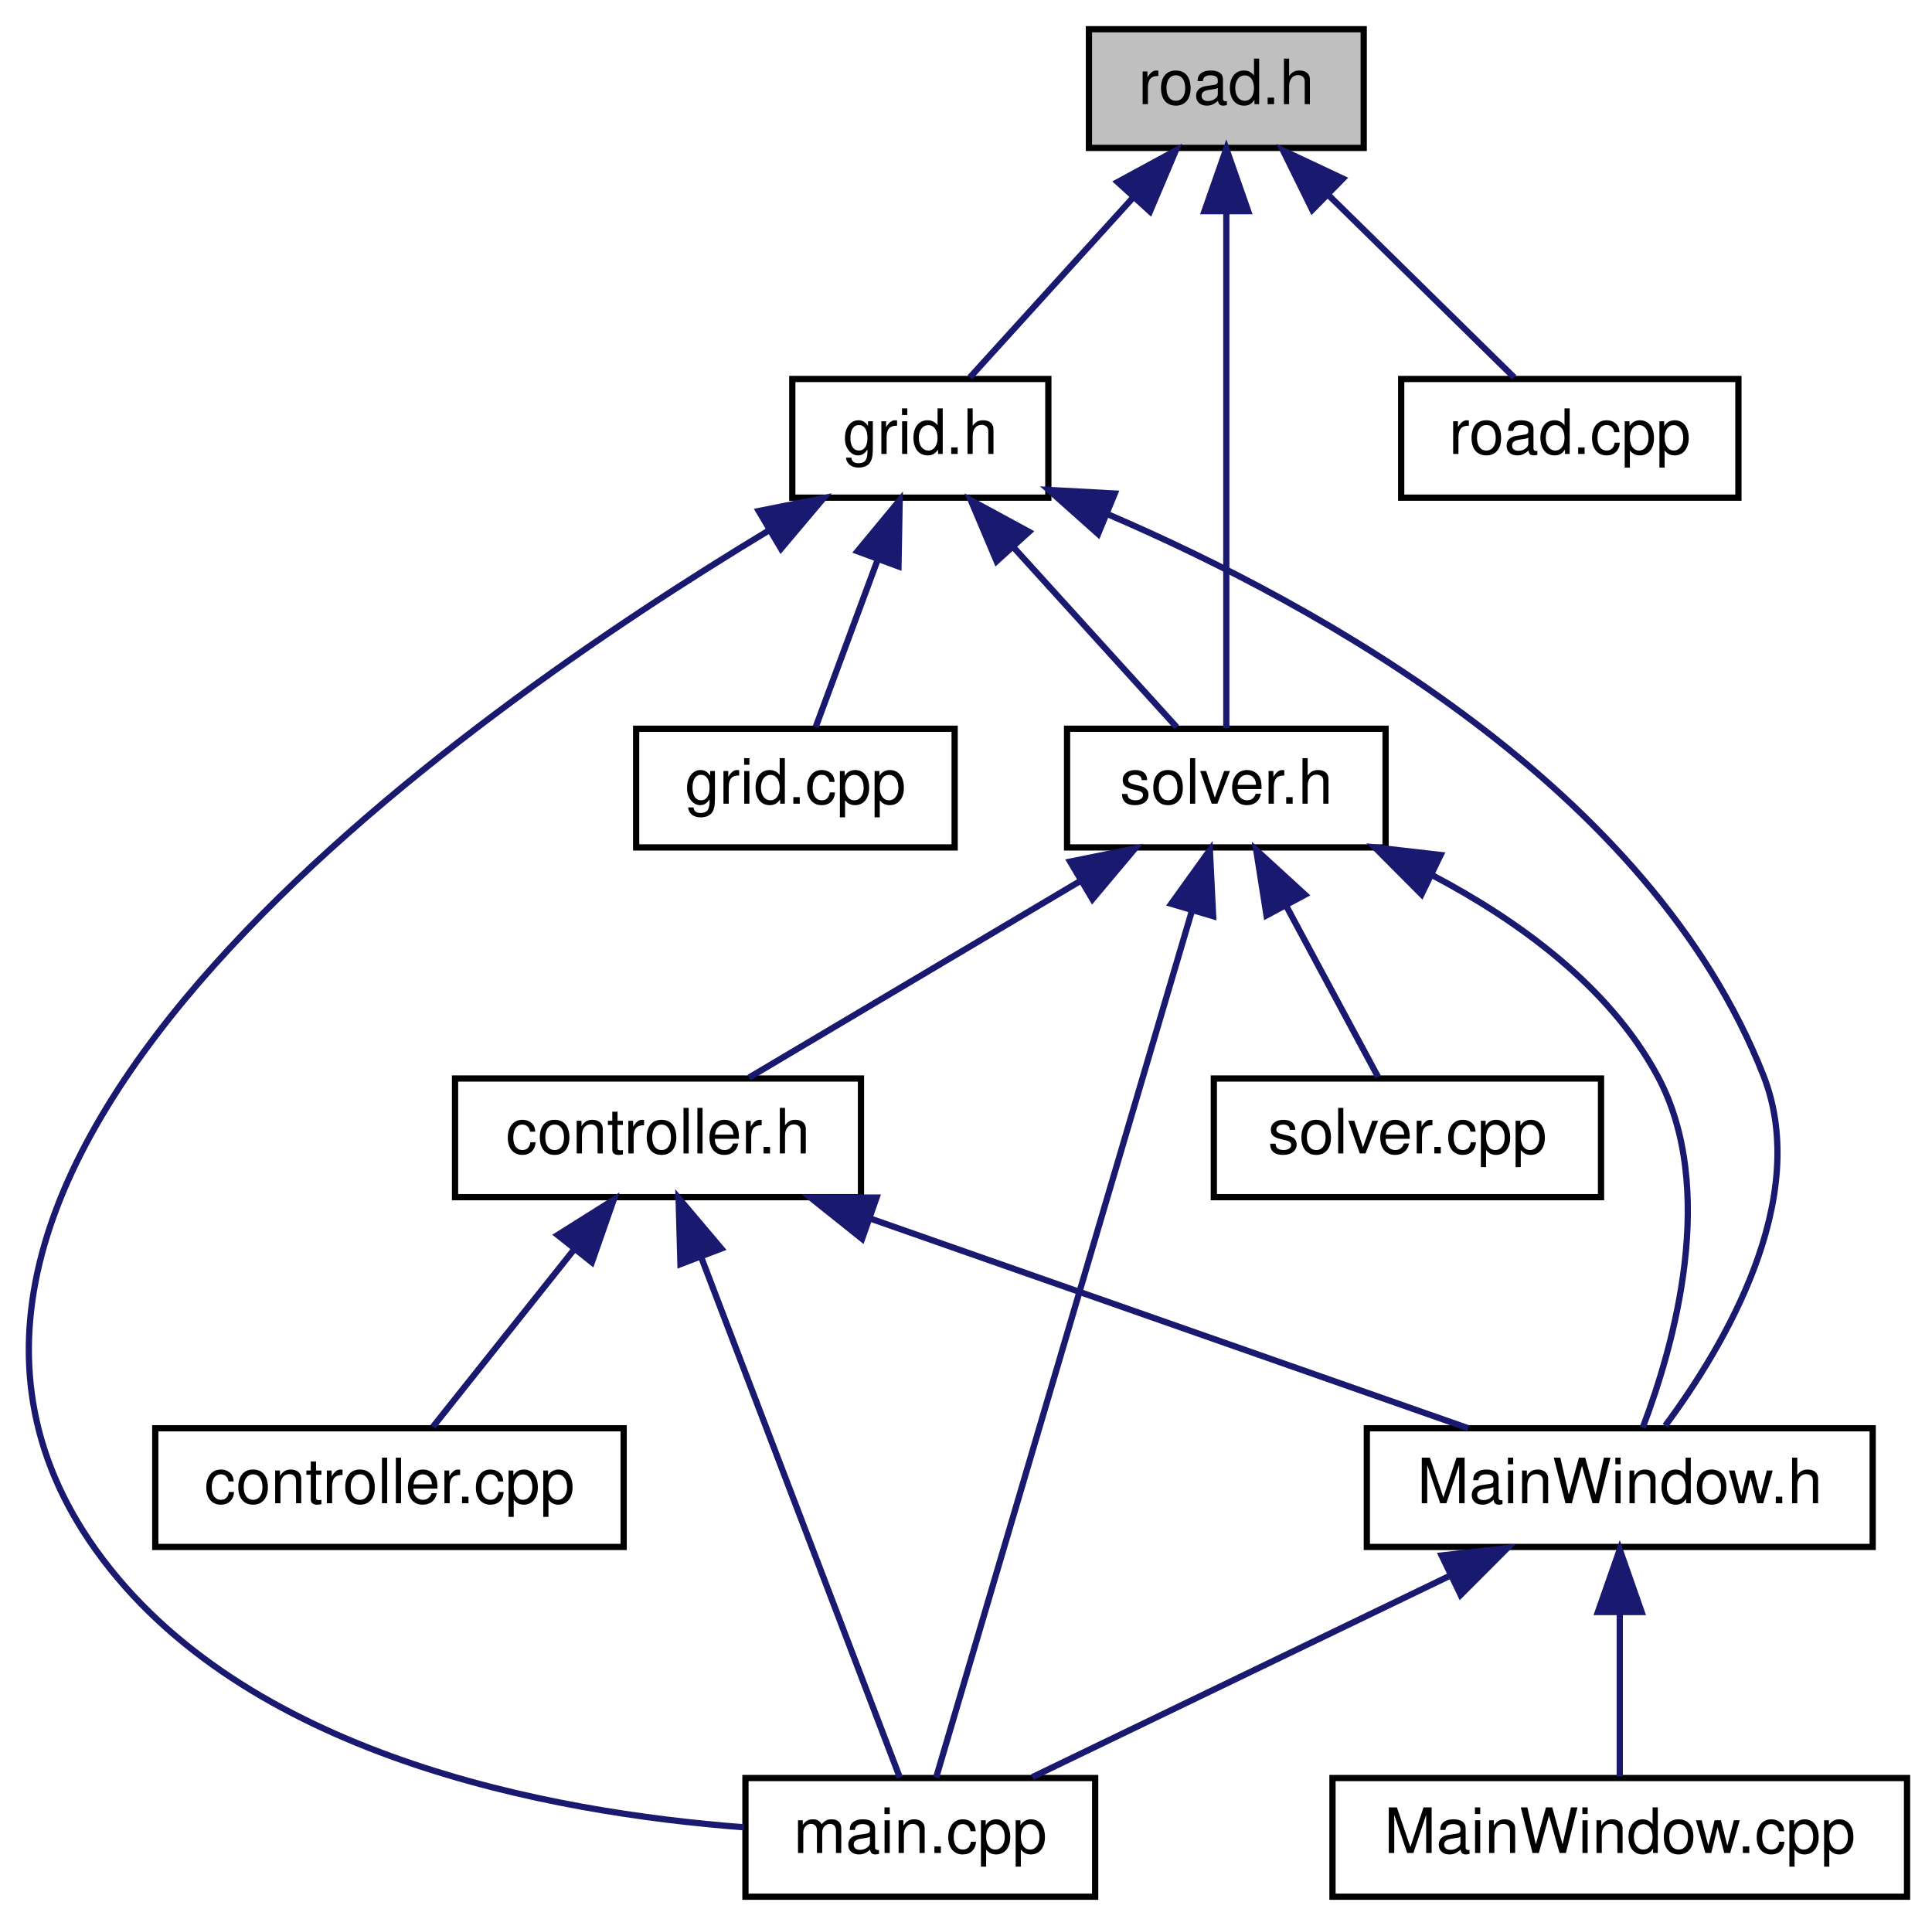
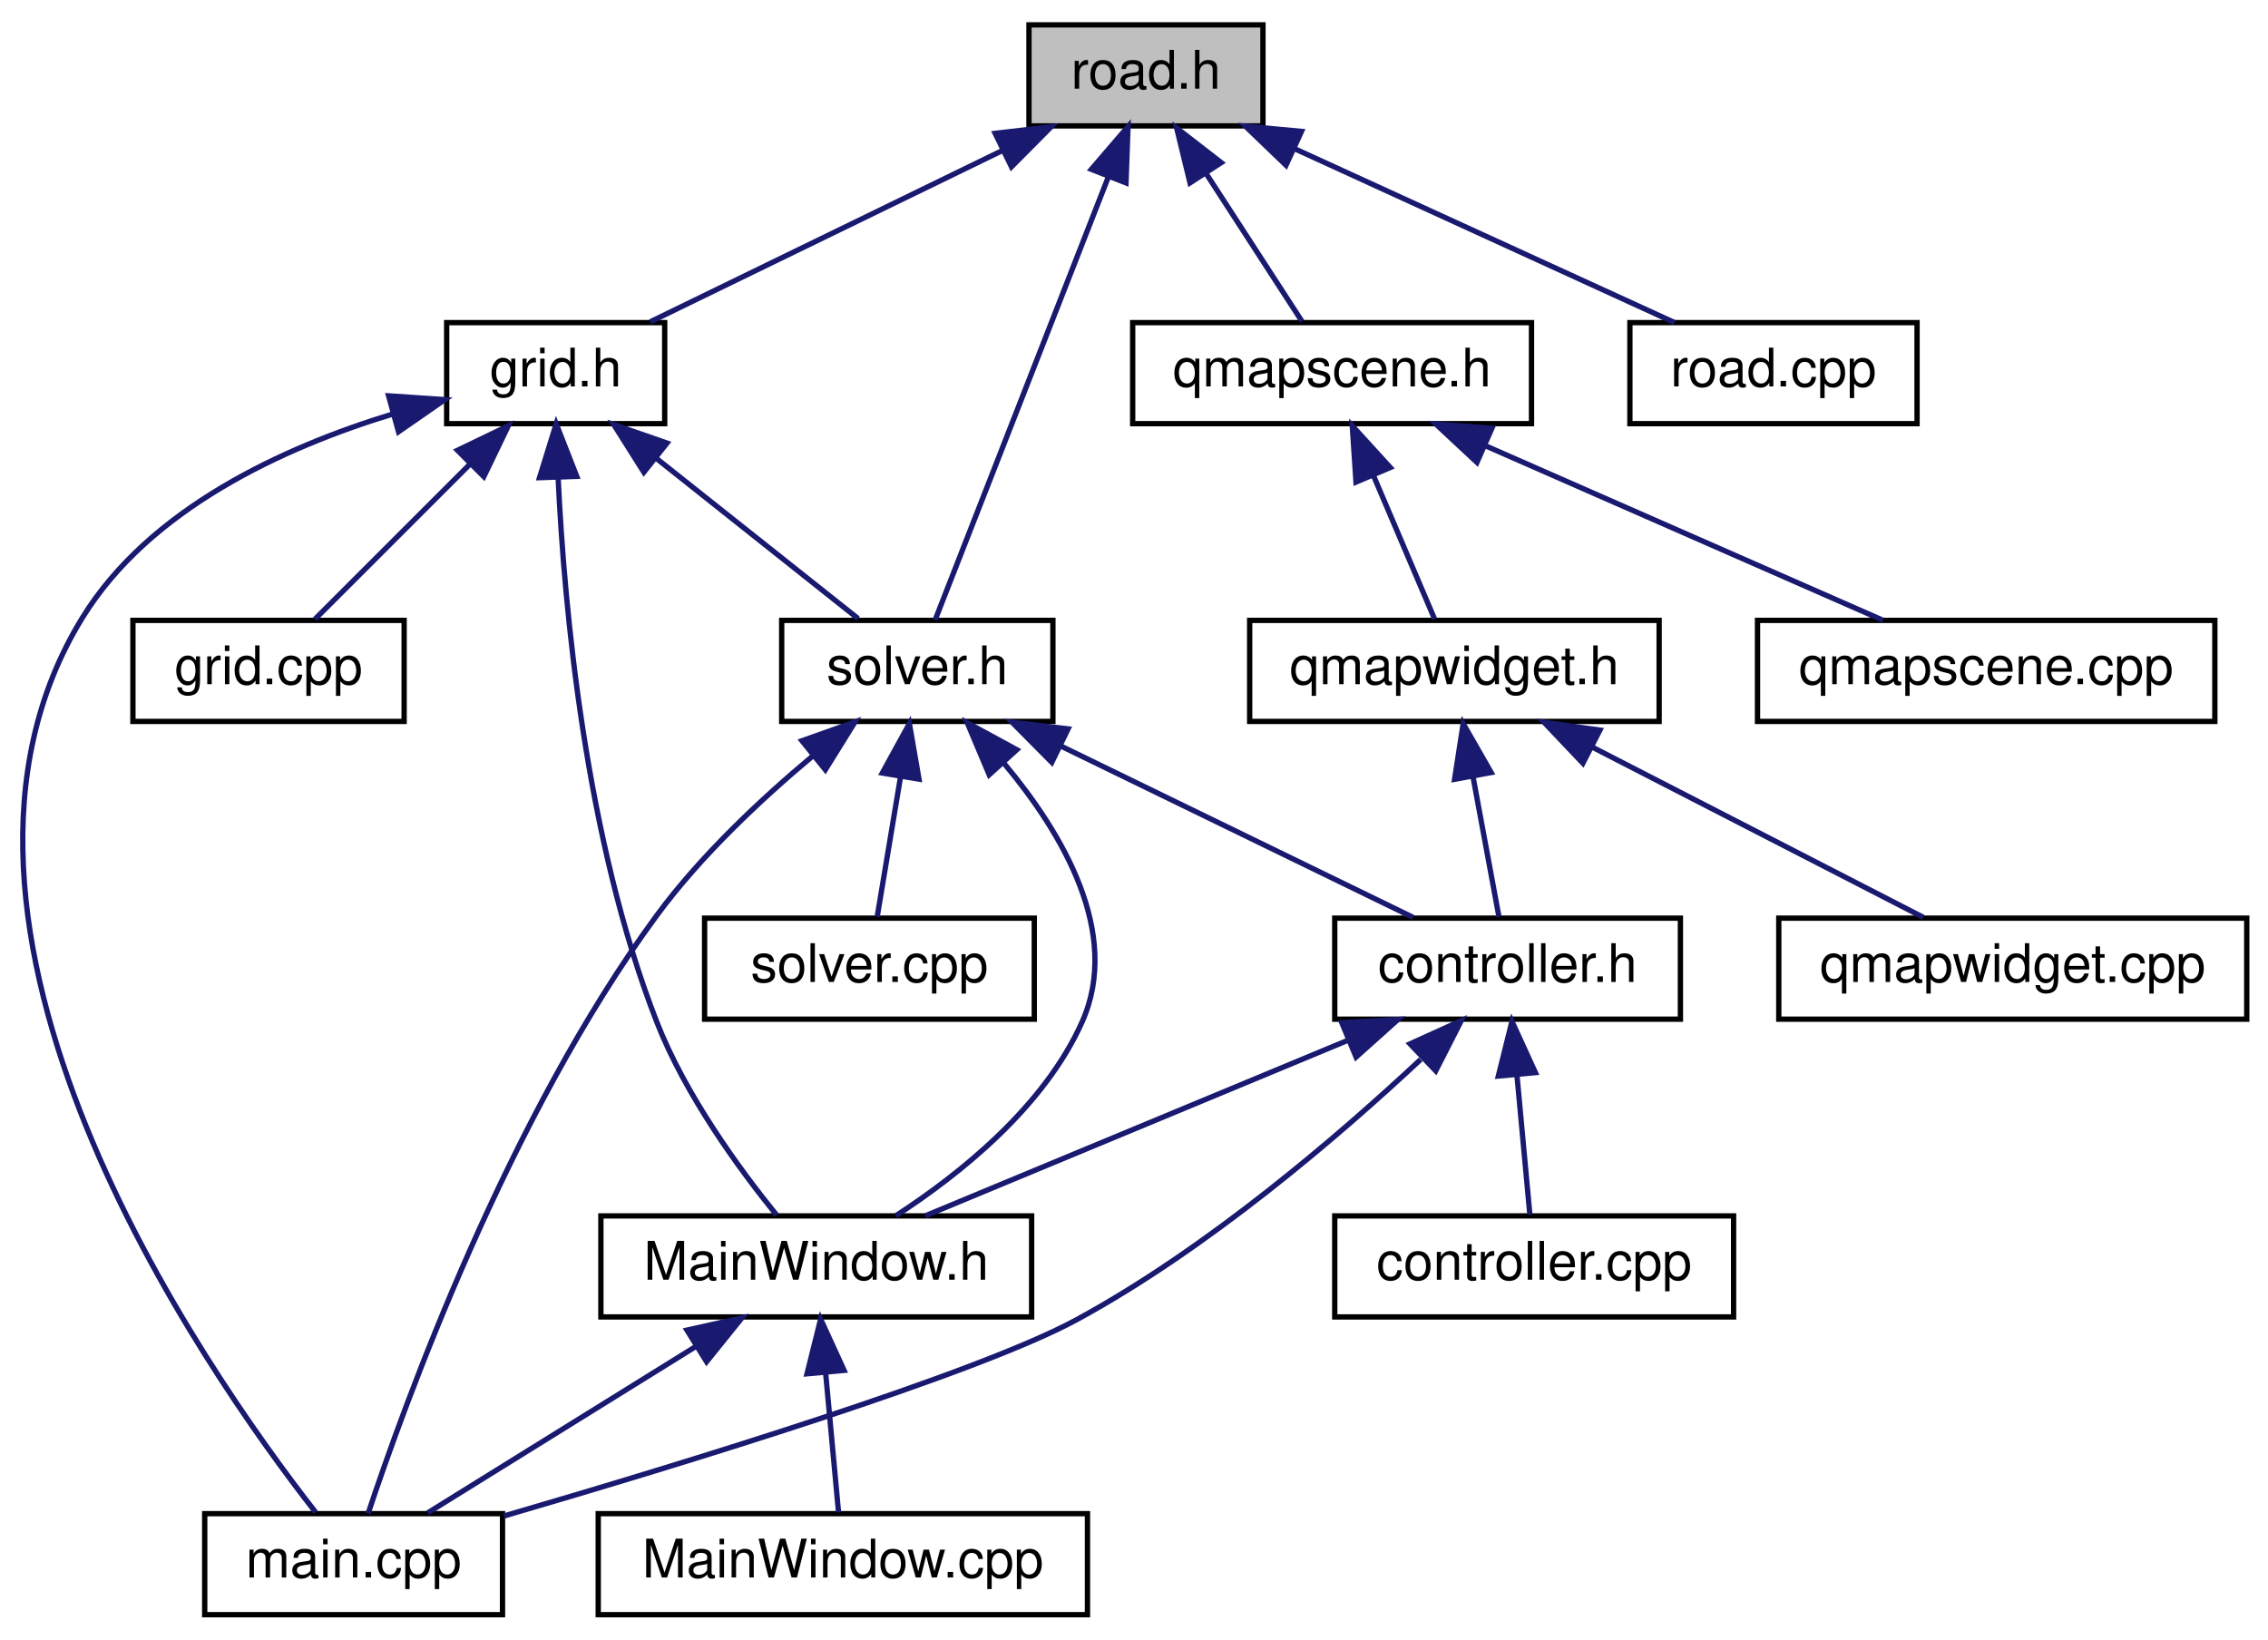
- <svg xmlns="http://www.w3.org/2000/svg" xmlns:xlink="http://www.w3.org/1999/xlink" width="309pt" height="308pt" viewBox="0.00 0.00 309.36 308.00">
+ <svg xmlns="http://www.w3.org/2000/svg" xmlns:xlink="http://www.w3.org/1999/xlink" width="426pt" height="308pt" viewBox="0.00 0.00 426.49 308.00">
  <g id="graph0" class="graph" transform="scale(1 1) rotate(0) translate(4 304)">
    <g id="node1" class="node">
-       <polygon fill="#bfbfbf" stroke="black" points="170.363,-280.5 170.363,-299.5 214.363,-299.5 214.363,-280.5 170.363,-280.5" />
-       <text text-anchor="middle" x="192.363" y="-287.5" font-family="Helvetica,sans-Serif" font-size="10.00">road.h</text>
+       <polygon fill="#bfbfbf" stroke="black" points="189.495,-280.5 189.495,-299.5 233.495,-299.5 233.495,-280.5 189.495,-280.5" />
+       <text text-anchor="middle" x="211.495" y="-287.5" font-family="Helvetica,sans-Serif" font-size="10.00">road.h</text>
    </g>
    <g id="node2" class="node">
      <g id="a_node2">
        <a xlink:href="grid_8h.html" target="_top" xlink:title="grid.h">
-           <polygon fill="none" stroke="black" points="122.863,-224.5 122.863,-243.5 163.863,-243.5 163.863,-224.5 122.863,-224.5" />
-           <text text-anchor="middle" x="143.363" y="-231.5" font-family="Helvetica,sans-Serif" font-size="10.00">grid.h</text>
+           <polygon fill="none" stroke="black" points="79.995,-224.5 79.995,-243.5 120.995,-243.5 120.995,-224.5 79.995,-224.5" />
+           <text text-anchor="middle" x="100.495" y="-231.5" font-family="Helvetica,sans-Serif" font-size="10.00">grid.h</text>
        </a>
      </g>
    </g>
    <g id="edge1" class="edge">
-       <path fill="none" stroke="midnightblue" d="M177.329,-272.431C168.741,-262.967 158.32,-251.483 151.304,-243.751" />
-       <polygon fill="midnightblue" stroke="midnightblue" points="174.96,-275.029 184.272,-280.083 180.144,-270.325 174.96,-275.029" />
+       <path fill="none" stroke="midnightblue" d="M184.489,-275.862C163.907,-265.849 136.15,-252.346 118.285,-243.655" />
+       <polygon fill="midnightblue" stroke="midnightblue" points="183.137,-279.097 193.661,-280.324 186.2,-272.802 183.137,-279.097" />
    </g>
    <g id="node4" class="node">
      <g id="a_node4">
        <a xlink:href="solver_8h.html" target="_top" xlink:title="solver.h">
-           <polygon fill="none" stroke="black" points="166.863,-168.5 166.863,-187.5 217.863,-187.5 217.863,-168.5 166.863,-168.5" />
-           <text text-anchor="middle" x="192.363" y="-175.5" font-family="Helvetica,sans-Serif" font-size="10.00">solver.h</text>
-         </a>
-       </g>
-     </g>
-     <g id="edge15" class="edge">
-       <path fill="none" stroke="midnightblue" d="M192.363,-270.348C192.363,-246.254 192.363,-205.308 192.363,-187.591" />
-       <polygon fill="midnightblue" stroke="midnightblue" points="188.863,-270.368 192.363,-280.368 195.863,-270.369 188.863,-270.368" />
+           <polygon fill="none" stroke="black" points="142.995,-168.5 142.995,-187.5 193.995,-187.5 193.995,-168.5 142.995,-168.5" />
+           <text text-anchor="middle" x="168.495" y="-175.5" font-family="Helvetica,sans-Serif" font-size="10.00">solver.h</text>
+         </a>
+       </g>
+     </g>
+     <g id="edge20" class="edge">
+       <path fill="none" stroke="midnightblue" d="M204.458,-270.998C195.075,-246.997 178.842,-205.468 171.853,-187.591" />
+       <polygon fill="midnightblue" stroke="midnightblue" points="201.22,-272.329 208.121,-280.368 207.74,-269.78 201.22,-272.329" />
    </g>
    <g id="node11" class="node">
      <g id="a_node11">
+         <a xlink:href="qmapscene_8h.html" target="_top" xlink:title="qmapscene.h">
+           <polygon fill="none" stroke="black" points="208.995,-224.5 208.995,-243.5 283.995,-243.5 283.995,-224.5 208.995,-224.5" />
+           <text text-anchor="middle" x="246.495" y="-231.5" font-family="Helvetica,sans-Serif" font-size="10.00">qmapscene.h</text>
+         </a>
+       </g>
+     </g>
+     <g id="edge15" class="edge">
+       <path fill="none" stroke="midnightblue" d="M222.795,-271.566C228.817,-262.275 235.963,-251.248 240.823,-243.751" />
+       <polygon fill="midnightblue" stroke="midnightblue" points="219.776,-269.788 217.274,-280.083 225.65,-273.595 219.776,-269.788" />
+     </g>
+     <g id="node15" class="node">
+       <g id="a_node15">
        <a xlink:href="road_8cpp.html" target="_top" xlink:title="road.cpp">
-           <polygon fill="none" stroke="black" points="220.363,-224.5 220.363,-243.5 274.363,-243.5 274.363,-224.5 220.363,-224.5" />
-           <text text-anchor="middle" x="247.363" y="-231.5" font-family="Helvetica,sans-Serif" font-size="10.00">road.cpp</text>
-         </a>
-       </g>
-     </g>
-     <g id="edge16" class="edge">
-       <path fill="none" stroke="midnightblue" d="M208.657,-273.002C218.404,-263.433 230.416,-251.639 238.45,-243.751" />
-       <polygon fill="midnightblue" stroke="midnightblue" points="206.129,-270.58 201.445,-280.083 211.033,-275.575 206.129,-270.58" />
+           <polygon fill="none" stroke="black" points="302.495,-224.5 302.495,-243.5 356.495,-243.5 356.495,-224.5 302.495,-224.5" />
+           <text text-anchor="middle" x="329.495" y="-231.5" font-family="Helvetica,sans-Serif" font-size="10.00">road.cpp</text>
+         </a>
+       </g>
+     </g>
+     <g id="edge21" class="edge">
+       <path fill="none" stroke="midnightblue" d="M239.395,-276.232C261.467,-266.131 291.671,-252.309 310.885,-243.516" />
+       <polygon fill="midnightblue" stroke="midnightblue" points="237.829,-273.1 230.192,-280.444 240.742,-279.465 237.829,-273.1" />
    </g>
    <g id="node3" class="node">
      <g id="a_node3">
        <a xlink:href="grid_8cpp.html" target="_top" xlink:title="grid.cpp">
-           <polygon fill="none" stroke="black" points="97.863,-168.5 97.863,-187.5 148.863,-187.5 148.863,-168.5 97.863,-168.5" />
-           <text text-anchor="middle" x="123.363" y="-175.5" font-family="Helvetica,sans-Serif" font-size="10.00">grid.cpp</text>
+           <polygon fill="none" stroke="black" points="20.995,-168.5 20.995,-187.5 71.995,-187.5 71.995,-168.5 20.995,-168.5" />
+           <text text-anchor="middle" x="46.495" y="-175.5" font-family="Helvetica,sans-Serif" font-size="10.00">grid.cpp</text>
        </a>
      </g>
    </g>
    <g id="edge2" class="edge">
-       <path fill="none" stroke="midnightblue" d="M136.581,-214.69C133.211,-205.589 129.294,-195.014 126.604,-187.751" />
-       <polygon fill="midnightblue" stroke="midnightblue" points="133.305,-215.921 140.06,-224.083 139.869,-213.49 133.305,-215.921" />
+       <path fill="none" stroke="midnightblue" d="M84.497,-217.002C74.928,-207.433 63.134,-195.639 55.246,-187.751" />
+       <polygon fill="midnightblue" stroke="midnightblue" points="82.032,-219.487 91.578,-224.083 86.982,-214.537 82.032,-219.487" />
    </g>
    <g id="edge3" class="edge">
-       <path fill="none" stroke="midnightblue" d="M158.398,-216.431C166.985,-206.967 177.407,-195.483 184.422,-187.751" />
-       <polygon fill="midnightblue" stroke="midnightblue" points="155.582,-214.325 151.454,-224.083 160.766,-219.029 155.582,-214.325" />
+       <path fill="none" stroke="midnightblue" d="M119.257,-218.101C131.495,-208.382 147.054,-196.027 157.371,-187.834" />
+       <polygon fill="midnightblue" stroke="midnightblue" points="117.075,-215.364 111.42,-224.324 121.428,-220.846 117.075,-215.364" />
    </g>
    <g id="node7" class="node">
      <g id="a_node7">
        <a xlink:href="main_8cpp.html" target="_top" xlink:title="main.cpp">
-           <polygon fill="none" stroke="black" points="115.363,-0.5 115.363,-19.5 171.363,-19.5 171.363,-0.5 115.363,-0.5" />
-           <text text-anchor="middle" x="143.363" y="-7.5" font-family="Helvetica,sans-Serif" font-size="10.00">main.cpp</text>
+           <polygon fill="none" stroke="black" points="34.495,-0.5 34.495,-19.5 90.495,-19.5 90.495,-0.5 34.495,-0.5" />
+           <text text-anchor="middle" x="62.495" y="-7.5" font-family="Helvetica,sans-Serif" font-size="10.00">main.cpp</text>
        </a>
      </g>
    </g>
    <g id="edge14" class="edge">
-       <path fill="none" stroke="midnightblue" d="M119.122,-219.256C70.057,-189.673 -32.752,-117.648 11.363,-56 34.893,-23.118 83.897,-13.987 115.126,-11.612" />
-       <polygon fill="midnightblue" stroke="midnightblue" points="117.496,-222.36 127.886,-224.432 121.056,-216.333 117.496,-222.36" />
+       <path fill="none" stroke="midnightblue" d="M69.811,-226.299C49.417,-220.079 24.142,-208.566 11.495,-188 -24.018,-130.249 34.263,-46.763 55.346,-19.771" />
+       <polygon fill="midnightblue" stroke="midnightblue" points="69.074,-229.726 79.645,-229.017 70.939,-222.979 69.074,-229.726" />
    </g>
    <g id="node8" class="node">
      <g id="a_node8">
        <a xlink:href="_main_window_8h.html" target="_top" xlink:title="MainWindow.h">
-           <polygon fill="none" stroke="black" points="214.863,-56.5 214.863,-75.5 295.863,-75.5 295.863,-56.5 214.863,-56.5" />
-           <text text-anchor="middle" x="255.363" y="-63.5" font-family="Helvetica,sans-Serif" font-size="10.00">MainWindow.h</text>
+           <polygon fill="none" stroke="black" points="108.995,-56.5 108.995,-75.5 189.995,-75.5 189.995,-56.5 108.995,-56.5" />
+           <text text-anchor="middle" x="149.495" y="-63.5" font-family="Helvetica,sans-Serif" font-size="10.00">MainWindow.h</text>
        </a>
      </g>
    </g>
    <g id="edge13" class="edge">
-       <path fill="none" stroke="midnightblue" d="M173.376,-221.845C207.344,-207.255 260.299,-178 278.363,-132 286.151,-112.167 271.989,-88.49 262.637,-75.902" />
-       <polygon fill="midnightblue" stroke="midnightblue" points="171.837,-218.693 163.924,-225.738 174.503,-225.166 171.837,-218.693" />
+       <path fill="none" stroke="midnightblue" d="M100.964,-214.149C102.123,-189.779 106.082,-146.39 119.495,-112 124.886,-98.179 135.05,-84.277 142.042,-75.658" />
+       <polygon fill="midnightblue" stroke="midnightblue" points="97.455,-214.341 100.591,-224.462 104.45,-214.595 97.455,-214.341" />
    </g>
    <g id="node5" class="node">
      <g id="a_node5">
        <a xlink:href="controller_8h.html" target="_top" xlink:title="controller.h">
-           <polygon fill="none" stroke="black" points="68.863,-112.5 68.863,-131.5 133.863,-131.5 133.863,-112.5 68.863,-112.5" />
-           <text text-anchor="middle" x="101.363" y="-119.5" font-family="Helvetica,sans-Serif" font-size="10.00">controller.h</text>
+           <polygon fill="none" stroke="black" points="246.995,-112.5 246.995,-131.5 311.995,-131.5 311.995,-112.5 246.995,-112.5" />
+           <text text-anchor="middle" x="279.495" y="-119.5" font-family="Helvetica,sans-Serif" font-size="10.00">controller.h</text>
        </a>
      </g>
    </g>
    <g id="edge4" class="edge">
-       <path fill="none" stroke="midnightblue" d="M169.069,-163.177C152.324,-153.241 130.263,-140.149 115.948,-131.655" />
-       <polygon fill="midnightblue" stroke="midnightblue" points="167.356,-166.231 177.742,-168.324 170.929,-160.211 167.356,-166.231" />
+       <path fill="none" stroke="midnightblue" d="M195.5,-163.862C216.083,-153.849 243.84,-140.346 261.705,-131.655" />
+       <polygon fill="midnightblue" stroke="midnightblue" points="193.79,-160.802 186.329,-168.324 196.852,-167.097 193.79,-160.802" />
    </g>
    <g id="edge11" class="edge">
-       <path fill="none" stroke="midnightblue" d="M186.871,-158.395C176.301,-122.585 153.5,-45.342 145.892,-19.568" />
-       <polygon fill="midnightblue" stroke="midnightblue" points="183.541,-159.475 189.729,-168.075 190.254,-157.493 183.541,-159.475" />
+       <path fill="none" stroke="midnightblue" d="M148.812,-161.98C139.109,-153.867 127.751,-143.227 119.495,-132 91.568,-94.024 72.09,-40.191 65.222,-19.528" />
+       <polygon fill="midnightblue" stroke="midnightblue" points="146.809,-164.861 156.792,-168.41 151.201,-159.41 146.809,-164.861" />
    </g>
    <g id="edge10" class="edge">
-       <path fill="none" stroke="midnightblue" d="M225.423,-164.008C239.129,-156.781 253.615,-146.304 261.363,-132 271.187,-113.864 264.01,-88.662 259.04,-75.608" />
-       <polygon fill="midnightblue" stroke="midnightblue" points="223.625,-160.99 216.151,-168.499 226.677,-167.29 223.625,-160.99" />
+       <path fill="none" stroke="midnightblue" d="M184.857,-160.55C195.791,-147.475 206.922,-128.676 199.495,-112 192.368,-95.998 176.427,-83.298 164.447,-75.526" />
+       <polygon fill="midnightblue" stroke="midnightblue" points="182.015,-158.475 177.896,-168.236 187.203,-163.173 182.015,-158.475" />
    </g>
    <g id="node10" class="node">
      <g id="a_node10">
        <a xlink:href="solver_8cpp.html" target="_top" xlink:title="solver.cpp">
-           <polygon fill="none" stroke="black" points="190.363,-112.5 190.363,-131.5 252.363,-131.5 252.363,-112.5 190.363,-112.5" />
-           <text text-anchor="middle" x="221.363" y="-119.5" font-family="Helvetica,sans-Serif" font-size="10.00">solver.cpp</text>
+           <polygon fill="none" stroke="black" points="128.495,-112.5 128.495,-131.5 190.495,-131.5 190.495,-112.5 128.495,-112.5" />
+           <text text-anchor="middle" x="159.495" y="-119.5" font-family="Helvetica,sans-Serif" font-size="10.00">solver.cpp</text>
        </a>
      </g>
    </g>
    <g id="edge12" class="edge">
-       <path fill="none" stroke="midnightblue" d="M202.039,-158.983C206.961,-149.817 212.721,-139.092 216.663,-131.751" />
-       <polygon fill="midnightblue" stroke="midnightblue" points="198.8,-157.617 197.152,-168.083 204.967,-160.929 198.8,-157.617" />
+       <path fill="none" stroke="midnightblue" d="M165.345,-158.101C163.851,-149.136 162.138,-138.858 160.953,-131.751" />
+       <polygon fill="midnightblue" stroke="midnightblue" points="161.912,-158.794 167.009,-168.083 168.817,-157.644 161.912,-158.794" />
    </g>
    <g id="node6" class="node">
      <g id="a_node6">
        <a xlink:href="controller_8cpp.html" target="_top" xlink:title="controller.cpp">
-           <polygon fill="none" stroke="black" points="20.863,-56.5 20.863,-75.5 95.863,-75.5 95.863,-56.5 20.863,-56.5" />
-           <text text-anchor="middle" x="58.363" y="-63.5" font-family="Helvetica,sans-Serif" font-size="10.00">controller.cpp</text>
+           <polygon fill="none" stroke="black" points="246.995,-56.5 246.995,-75.5 321.995,-75.5 321.995,-56.5 246.995,-56.5" />
+           <text text-anchor="middle" x="284.495" y="-63.5" font-family="Helvetica,sans-Serif" font-size="10.00">controller.cpp</text>
        </a>
      </g>
    </g>
    <g id="edge5" class="edge">
-       <path fill="none" stroke="midnightblue" d="M87.941,-104.144C80.449,-94.736 71.426,-83.405 65.332,-75.751" />
-       <polygon fill="midnightblue" stroke="midnightblue" points="85.295,-106.44 94.263,-112.083 90.771,-102.08 85.295,-106.44" />
+       <path fill="none" stroke="midnightblue" d="M281.245,-102.101C282.075,-93.136 283.027,-82.858 283.685,-75.751" />
+       <polygon fill="midnightblue" stroke="midnightblue" points="277.757,-101.803 280.32,-112.083 284.728,-102.448 277.757,-101.803" />
    </g>
    <g id="edge6" class="edge">
-       <path fill="none" stroke="midnightblue" d="M108.237,-102.998C117.401,-78.997 133.257,-37.468 140.083,-19.591" />
-       <polygon fill="midnightblue" stroke="midnightblue" points="104.956,-101.778 104.659,-112.368 111.496,-104.275 104.956,-101.778" />
+       <path fill="none" stroke="midnightblue" d="M263.16,-104.933C247.643,-90.428 223.089,-69.368 198.495,-56 179.703,-45.785 124.77,-28.983 90.744,-19.056" />
+       <polygon fill="midnightblue" stroke="midnightblue" points="261.146,-107.85 270.794,-112.227 265.982,-102.788 261.146,-107.85" />
    </g>
    <g id="edge7" class="edge">
-       <path fill="none" stroke="midnightblue" d="M135.474,-109.039C164.45,-98.879 205.325,-84.546 231.075,-75.516" />
-       <polygon fill="midnightblue" stroke="midnightblue" points="134.043,-105.832 125.765,-112.444 136.36,-112.437 134.043,-105.832" />
+       <path fill="none" stroke="midnightblue" d="M249.409,-108.503C225.038,-98.379 191.355,-84.388 169.997,-75.516" />
+       <polygon fill="midnightblue" stroke="midnightblue" points="248.318,-111.84 258.896,-112.444 251.004,-105.375 248.318,-111.84" />
    </g>
    <g id="edge8" class="edge">
-       <path fill="none" stroke="midnightblue" d="M228.114,-51.862C207.347,-41.849 179.34,-28.346 161.313,-19.654" />
-       <polygon fill="midnightblue" stroke="midnightblue" points="226.841,-55.134 237.368,-56.324 229.881,-48.828 226.841,-55.134" />
+       <path fill="none" stroke="midnightblue" d="M126.779,-50.901C110.826,-40.999 89.997,-28.07 76.438,-19.654" />
+       <polygon fill="midnightblue" stroke="midnightblue" points="125.175,-54.024 135.517,-56.324 128.866,-48.077 125.175,-54.024" />
    </g>
    <g id="node9" class="node">
      <g id="a_node9">
        <a xlink:href="_main_window_8cpp.html" target="_top" xlink:title="MainWindow.cpp">
-           <polygon fill="none" stroke="black" points="209.363,-0.5 209.363,-19.5 301.363,-19.5 301.363,-0.5 209.363,-0.5" />
-           <text text-anchor="middle" x="255.363" y="-7.5" font-family="Helvetica,sans-Serif" font-size="10.00">MainWindow.cpp</text>
+           <polygon fill="none" stroke="black" points="108.495,-0.5 108.495,-19.5 200.495,-19.5 200.495,-0.5 108.495,-0.5" />
+           <text text-anchor="middle" x="154.495" y="-7.5" font-family="Helvetica,sans-Serif" font-size="10.00">MainWindow.cpp</text>
        </a>
      </g>
    </g>
    <g id="edge9" class="edge">
-       <path fill="none" stroke="midnightblue" d="M255.363,-45.804C255.363,-36.91 255.363,-26.78 255.363,-19.751" />
-       <polygon fill="midnightblue" stroke="midnightblue" points="251.863,-46.083 255.363,-56.083 258.863,-46.083 251.863,-46.083" />
+       <path fill="none" stroke="midnightblue" d="M151.245,-46.1C152.075,-37.136 153.027,-26.858 153.685,-19.751" />
+       <polygon fill="midnightblue" stroke="midnightblue" points="147.757,-45.803 150.32,-56.083 154.728,-46.448 147.757,-45.803" />
+     </g>
+     <g id="node12" class="node">
+       <g id="a_node12">
+         <a xlink:href="qmapwidget_8h.html" target="_top" xlink:title="qmapwidget.h">
+           <polygon fill="none" stroke="black" points="230.995,-168.5 230.995,-187.5 307.995,-187.5 307.995,-168.5 230.995,-168.5" />
+           <text text-anchor="middle" x="269.495" y="-175.5" font-family="Helvetica,sans-Serif" font-size="10.00">qmapwidget.h</text>
+         </a>
+       </g>
+     </g>
+     <g id="edge16" class="edge">
+       <path fill="none" stroke="midnightblue" d="M254.294,-214.69C258.17,-205.589 262.674,-195.014 265.768,-187.751" />
+       <polygon fill="midnightblue" stroke="midnightblue" points="250.991,-213.511 250.293,-224.083 257.432,-216.254 250.991,-213.511" />
+     </g>
+     <g id="node14" class="node">
+       <g id="a_node14">
+         <a xlink:href="qmapscene_8cpp.html" target="_top" xlink:title="qmapscene.cpp">
+           <polygon fill="none" stroke="black" points="326.495,-168.5 326.495,-187.5 412.495,-187.5 412.495,-168.5 326.495,-168.5" />
+           <text text-anchor="middle" x="369.495" y="-175.5" font-family="Helvetica,sans-Serif" font-size="10.00">qmapscene.cpp</text>
+         </a>
+       </g>
+     </g>
+     <g id="edge19" class="edge">
+       <path fill="none" stroke="midnightblue" d="M275.268,-220.368C298.302,-210.255 329.979,-196.349 350.096,-187.516" />
+       <polygon fill="midnightblue" stroke="midnightblue" points="273.734,-217.219 265.985,-224.444 276.548,-223.628 273.734,-217.219" />
+     </g>
+     <g id="edge17" class="edge">
+       <path fill="none" stroke="midnightblue" d="M272.995,-158.101C274.655,-149.136 276.558,-138.858 277.874,-131.751" />
+       <polygon fill="midnightblue" stroke="midnightblue" points="269.526,-157.613 271.146,-168.083 276.409,-158.888 269.526,-157.613" />
+     </g>
+     <g id="node13" class="node">
+       <g id="a_node13">
+         <a xlink:href="qmapwidget_8cpp.html" target="_top" xlink:title="qmapwidget.cpp">
+           <polygon fill="none" stroke="black" points="330.495,-112.5 330.495,-131.5 418.495,-131.5 418.495,-112.5 330.495,-112.5" />
+           <text text-anchor="middle" x="374.495" y="-119.5" font-family="Helvetica,sans-Serif" font-size="10.00">qmapwidget.cpp</text>
+         </a>
+       </g>
+     </g>
+     <g id="edge18" class="edge">
+       <path fill="none" stroke="midnightblue" d="M295.305,-163.726C314.748,-153.727 340.843,-140.307 357.667,-131.655" />
+       <polygon fill="midnightblue" stroke="midnightblue" points="293.657,-160.638 286.365,-168.324 296.859,-166.863 293.657,-160.638" />
    </g>
  </g>
</svg>
